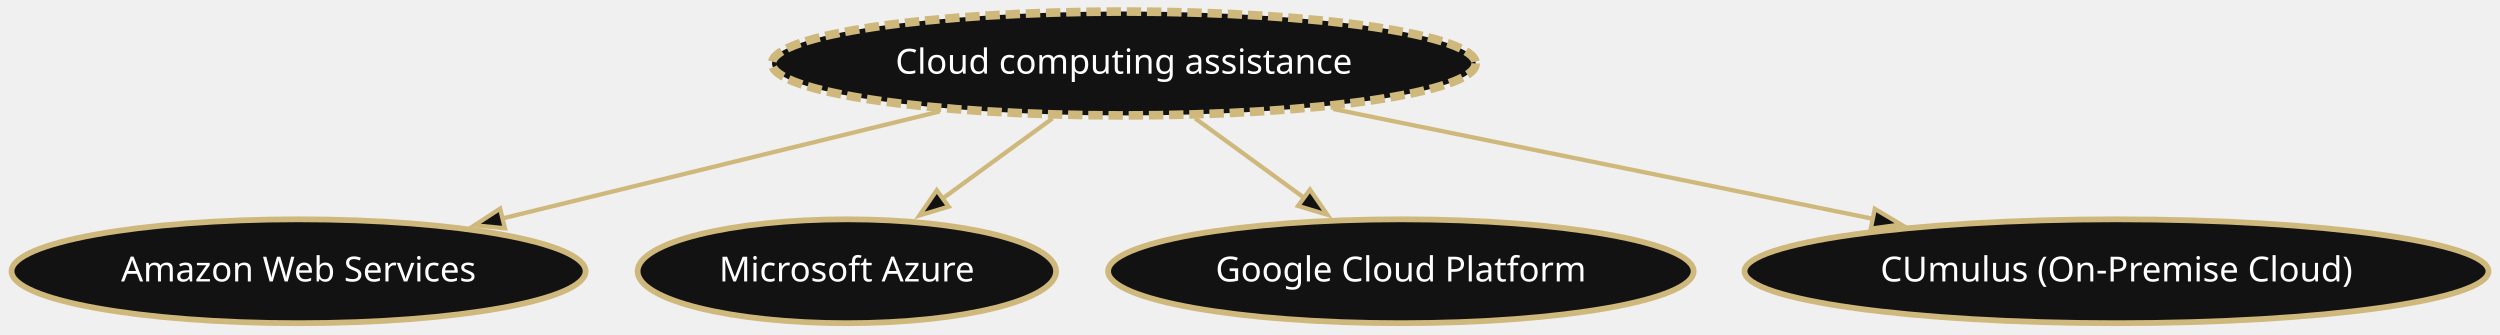
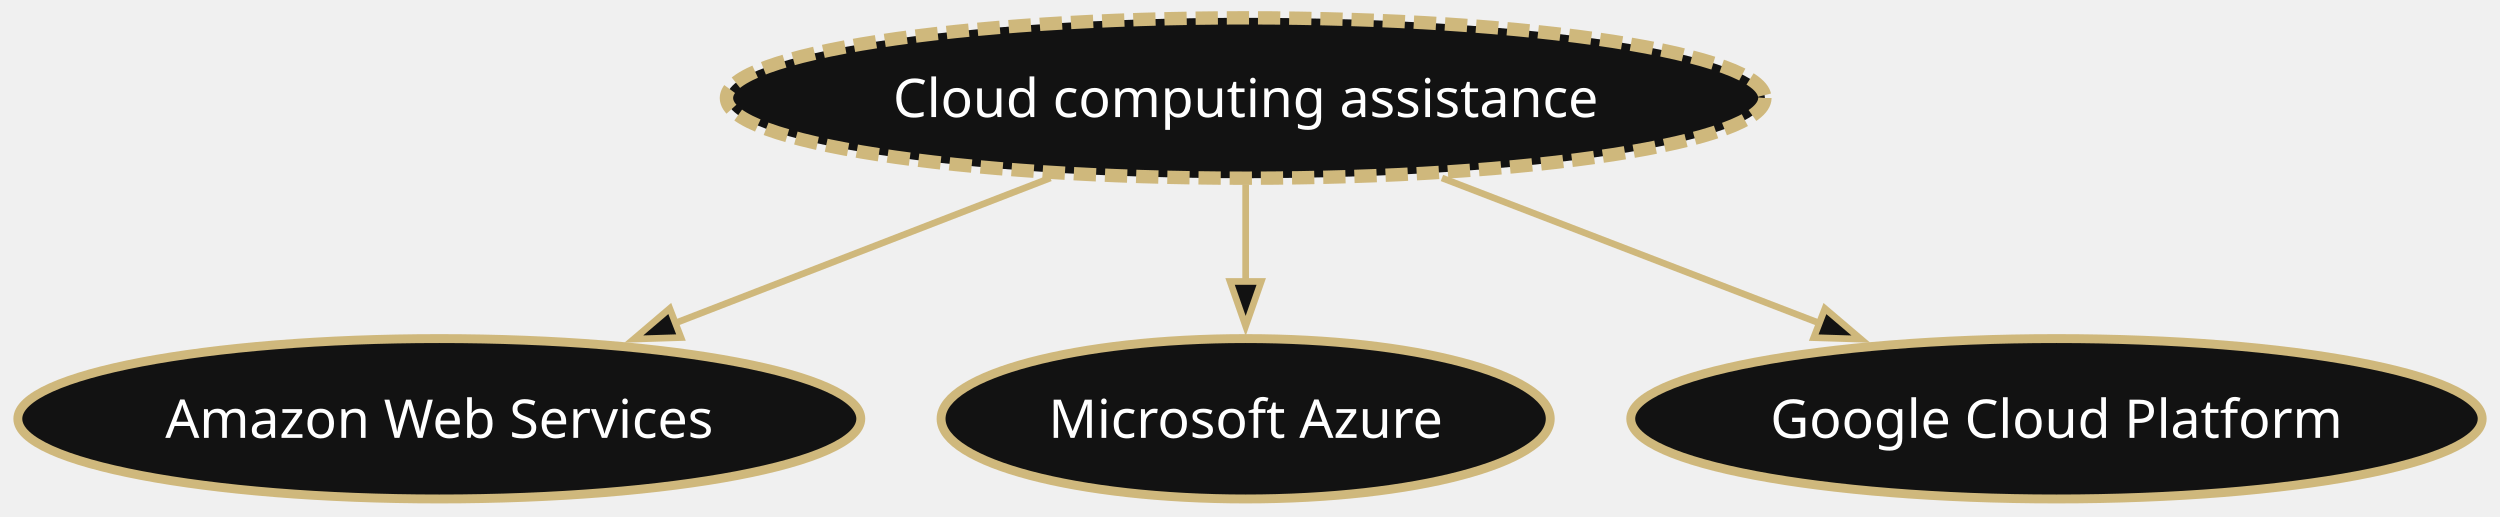
- <svg xmlns="http://www.w3.org/2000/svg" xmlns:xlink="http://www.w3.org/1999/xlink" width="100%" height="100%" viewBox="0.00 0.00 866.37 116.00">
+ <svg xmlns="http://www.w3.org/2000/svg" xmlns:xlink="http://www.w3.org/1999/xlink" width="100%" height="100%" viewBox="0.00 0.00 561.17 116.00">
  <g id="doc-flowchart" class="graph" transform="scale(1 1) rotate(0) translate(4 112)">
    <g id="doc-flowchart_node1" class="node">
-       <ellipse fill="#121212" stroke="#cfb87c" stroke-width="3" stroke-dasharray="5,2" cx="385.47" cy="-90" rx="121.92" ry="18" />
-       <text text-anchor="middle" x="385.47" y="-86.47" font-family="Verdana" font-size="12.00" fill="white">Cloud computing assistance</text>
+       <ellipse fill="#121212" stroke="#cfb87c" stroke-width="3" stroke-dasharray="5,2" cx="275.61" cy="-90" rx="116.55" ry="18" />
+       <text text-anchor="middle" x="275.61" y="-85.72" font-family="Verdana" font-size="12.00" fill="white">Cloud computing assistance</text>
    </g>
    <g id="clickable" class="node">
      <g id="a_clickable">
        <a xlink:href="../cloud/aws/index.html" target="_blank">
-           <ellipse fill="#121212" stroke="#cfb87c" stroke-width="2" cx="99.47" cy="-18" rx="99.47" ry="18" />
-           <text text-anchor="middle" x="99.47" y="-14.47" font-family="Verdana" font-size="12.00" fill="white">Amazon Web Services</text>
+           <ellipse fill="#121212" stroke="#cfb87c" stroke-width="2" cx="94.61" cy="-18" rx="94.61" ry="18" />
+           <text text-anchor="middle" x="94.61" y="-13.72" font-family="Verdana" font-size="12.00" fill="white">Amazon Web Services</text>
        </a>
      </g>
    </g>
    <g id="doc-flowchart_edge1" class="edge">
-       <path fill="none" stroke="#cfb87c" stroke-width="1.5" d="M321.64,-73.38C276.66,-62.37 216.42,-47.62 170.01,-36.27" />
-       <polygon fill="#121212" stroke="#cfb87c" stroke-width="1.5" points="170.98,-32.9 160.43,-33.92 169.31,-39.7 170.98,-32.9" />
+       <path fill="none" stroke="#cfb87c" stroke-width="1.5" d="M231.79,-72.05C206.34,-62.21 174.11,-49.75 147.29,-39.37" />
+       <polygon fill="#121212" stroke="#cfb87c" stroke-width="1.5" points="148.86,-36.23 138.27,-35.89 146.34,-42.76 148.86,-36.23" />
    </g>
    <g id="clickable" class="node">
      <g id="a_clickable">
        <a xlink:href="../cloud/azure/index.html" target="_blank">
-           <ellipse fill="#121212" stroke="#cfb87c" stroke-width="2" cx="289.47" cy="-18" rx="72.52" ry="18" />
-           <text text-anchor="middle" x="289.47" y="-14.47" font-family="Verdana" font-size="12.00" fill="white">Microsoft Azure</text>
+           <ellipse fill="#121212" stroke="#cfb87c" stroke-width="2" cx="275.61" cy="-18" rx="68.37" ry="18" />
+           <text text-anchor="middle" x="275.61" y="-13.72" font-family="Verdana" font-size="12.00" fill="white">Microsoft Azure</text>
        </a>
      </g>
    </g>
    <g id="doc-flowchart_edge2" class="edge">
-       <path fill="none" stroke="#cfb87c" stroke-width="1.5" d="M360.74,-70.97C349.08,-62.47 335,-52.21 322.45,-43.05" />
-       <polygon fill="#121212" stroke="#cfb87c" stroke-width="1.5" points="324.76,-40.4 314.62,-37.34 320.64,-46.06 324.76,-40.4" />
+       <path fill="none" stroke="#cfb87c" stroke-width="1.5" d="M275.61,-70.61C275.61,-63.86 275.61,-56.04 275.61,-48.56" />
+       <polygon fill="#121212" stroke="#cfb87c" stroke-width="1.5" points="279.11,-48.82 275.61,-38.82 272.11,-48.82 279.11,-48.82" />
    </g>
    <g id="clickable" class="node">
      <g id="a_clickable">
        <a xlink:href="../cloud/gcp/index.html" target="_blank">
-           <ellipse fill="#121212" stroke="#cfb87c" stroke-width="2" cx="481.47" cy="-18" rx="101.46" ry="18" />
-           <text text-anchor="middle" x="481.47" y="-14.47" font-family="Verdana" font-size="12.00" fill="white">Google Cloud Platform</text>
+           <ellipse fill="#121212" stroke="#cfb87c" stroke-width="2" cx="457.61" cy="-18" rx="95.56" ry="18" />
+           <text text-anchor="middle" x="457.61" y="-13.72" font-family="Verdana" font-size="12.00" fill="white">Google Cloud Platform</text>
        </a>
      </g>
    </g>
    <g id="doc-flowchart_edge3" class="edge">
-       <path fill="none" stroke="#cfb87c" stroke-width="1.5" d="M410.19,-70.97C421.76,-62.53 435.72,-52.36 448.2,-43.26" />
-       <polygon fill="#121212" stroke="#cfb87c" stroke-width="1.5" points="449.97,-46.3 455.99,-37.58 445.84,-40.64 449.97,-46.3" />
-     </g>
-     <g id="clickable" class="node">
-       <g id="a_clickable">
-         <a xlink:href="../cloud/cumulus/index.html" target="_blank">
-           <ellipse fill="#121212" stroke="#cfb87c" stroke-width="2" cx="729.47" cy="-18" rx="128.91" ry="18" />
-           <text text-anchor="middle" x="729.47" y="-14.47" font-family="Verdana" font-size="12.00" fill="white">CUmulus (On-Premise Cloud)</text>
-         </a>
-       </g>
-     </g>
-     <g id="doc-flowchart_edge4" class="edge">
-       <path fill="none" stroke="#cfb87c" stroke-width="1.5" d="M458,-74.24C512.66,-63.12 587.73,-47.84 645.08,-36.17" />
-       <polygon fill="#121212" stroke="#cfb87c" stroke-width="1.5" points="645.71,-39.62 654.81,-34.19 644.31,-32.76 645.71,-39.62" />
+       <path fill="none" stroke="#cfb87c" stroke-width="1.5" d="M319.67,-72.05C345.26,-62.21 377.67,-49.75 404.64,-39.37" />
+       <polygon fill="#121212" stroke="#cfb87c" stroke-width="1.5" points="405.64,-42.74 413.71,-35.88 403.12,-36.21 405.64,-42.74" />
    </g>
  </g>
</svg>
